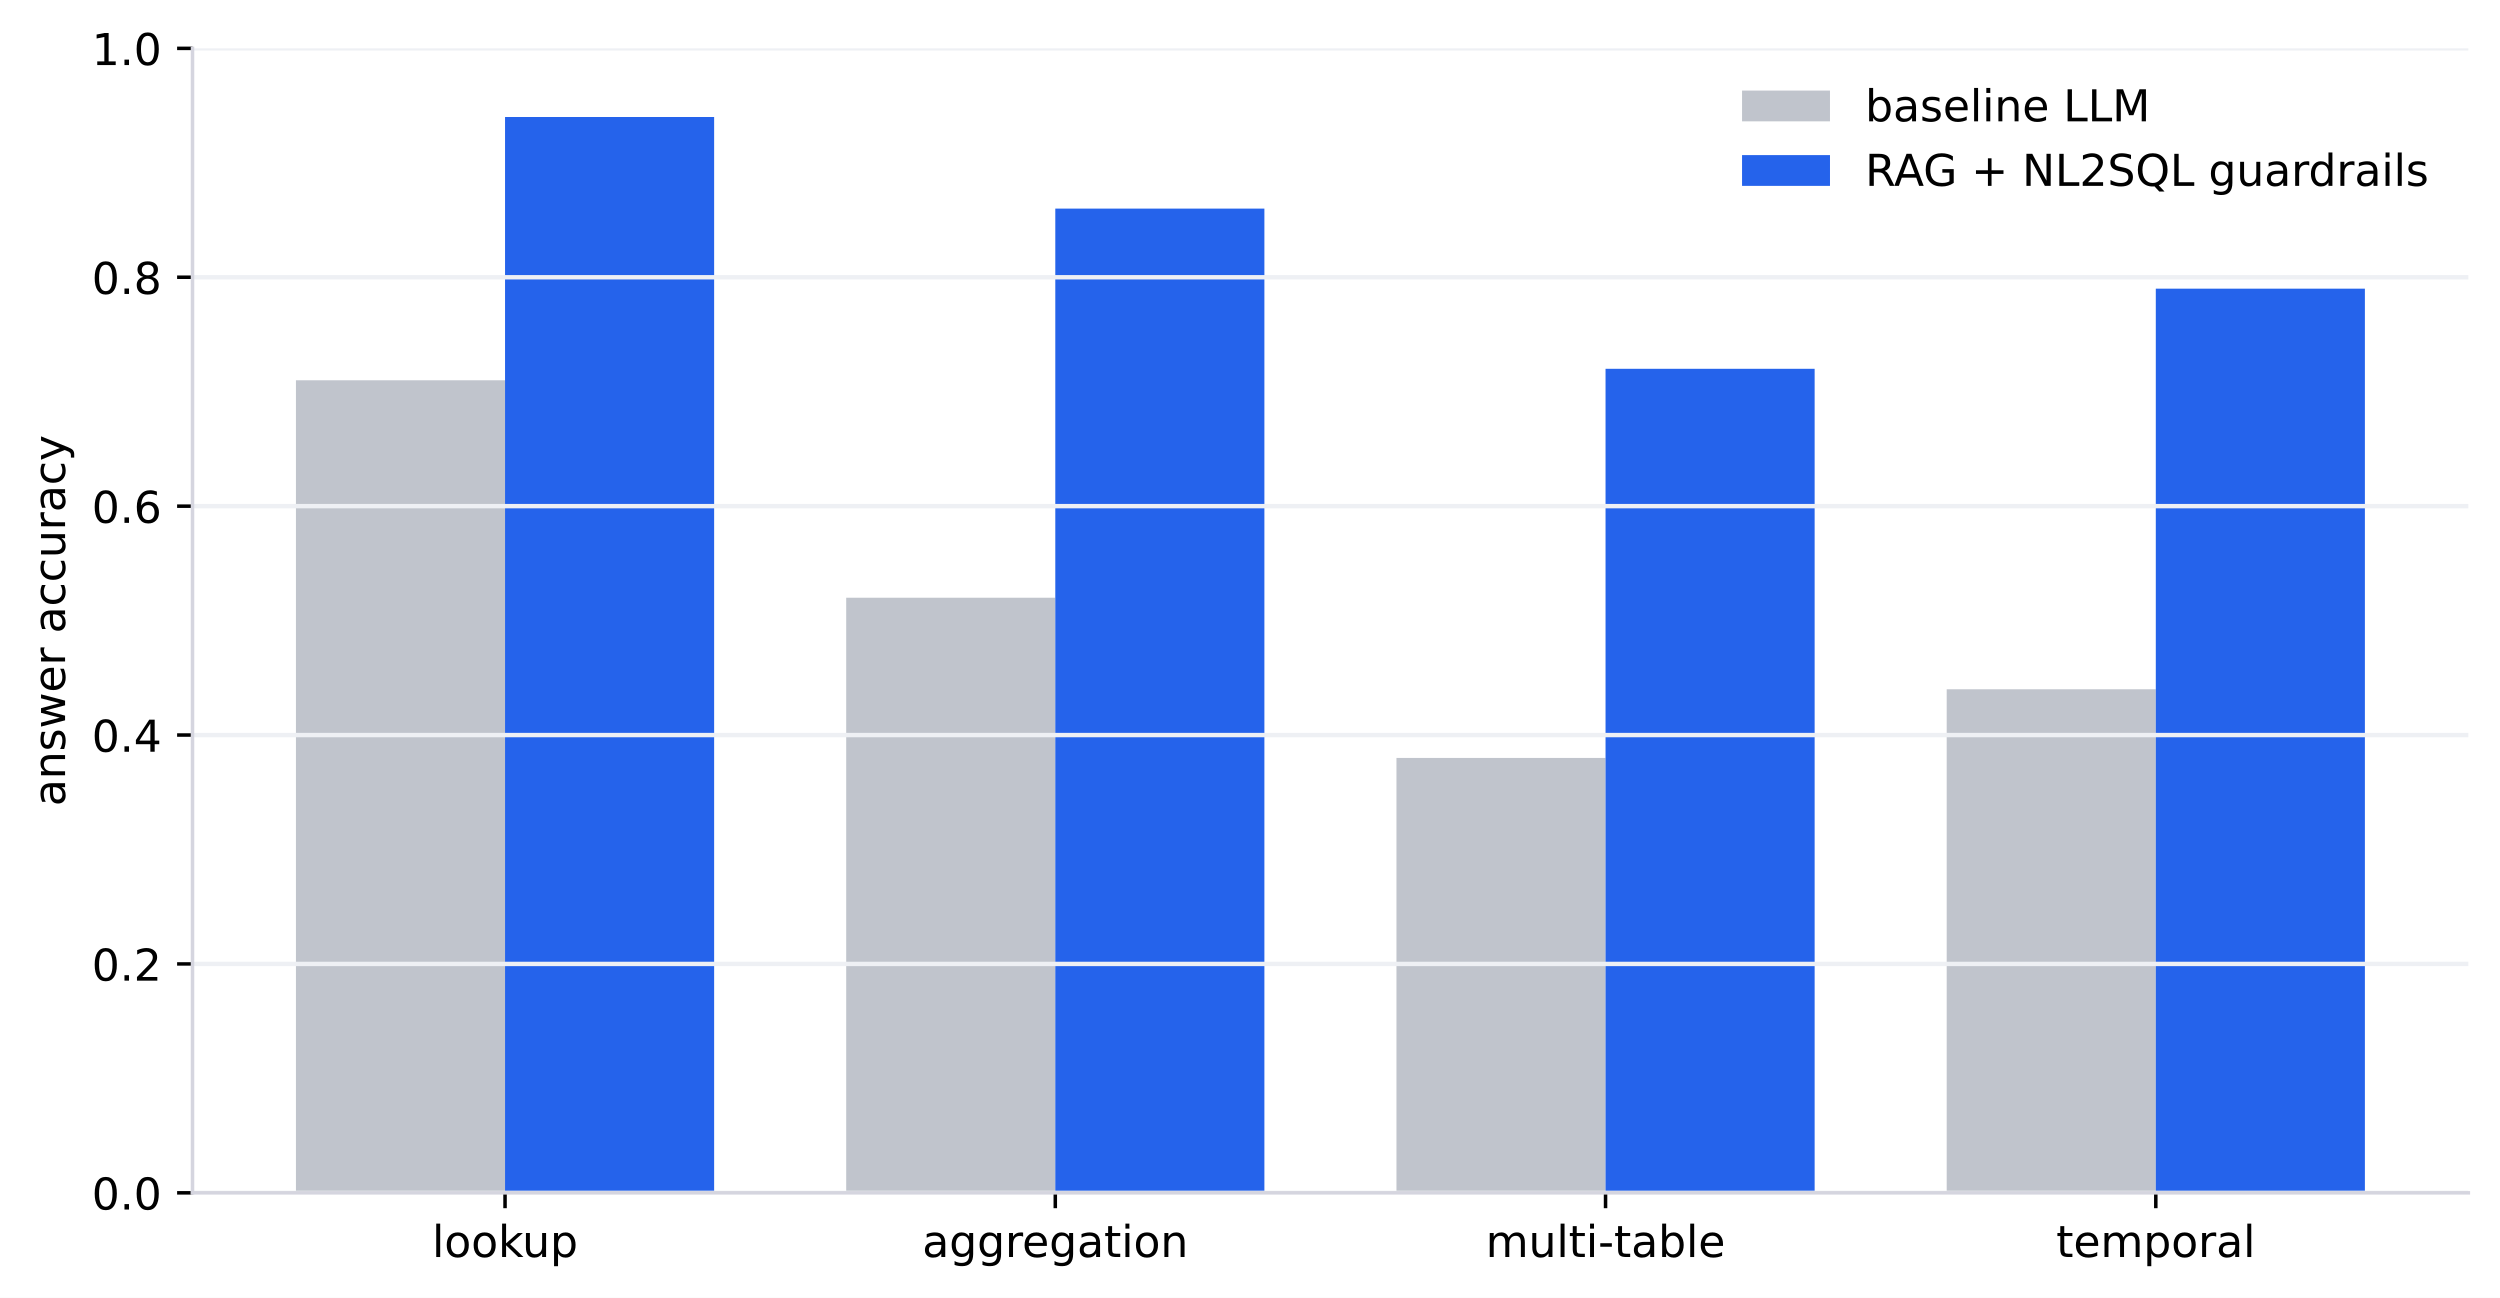
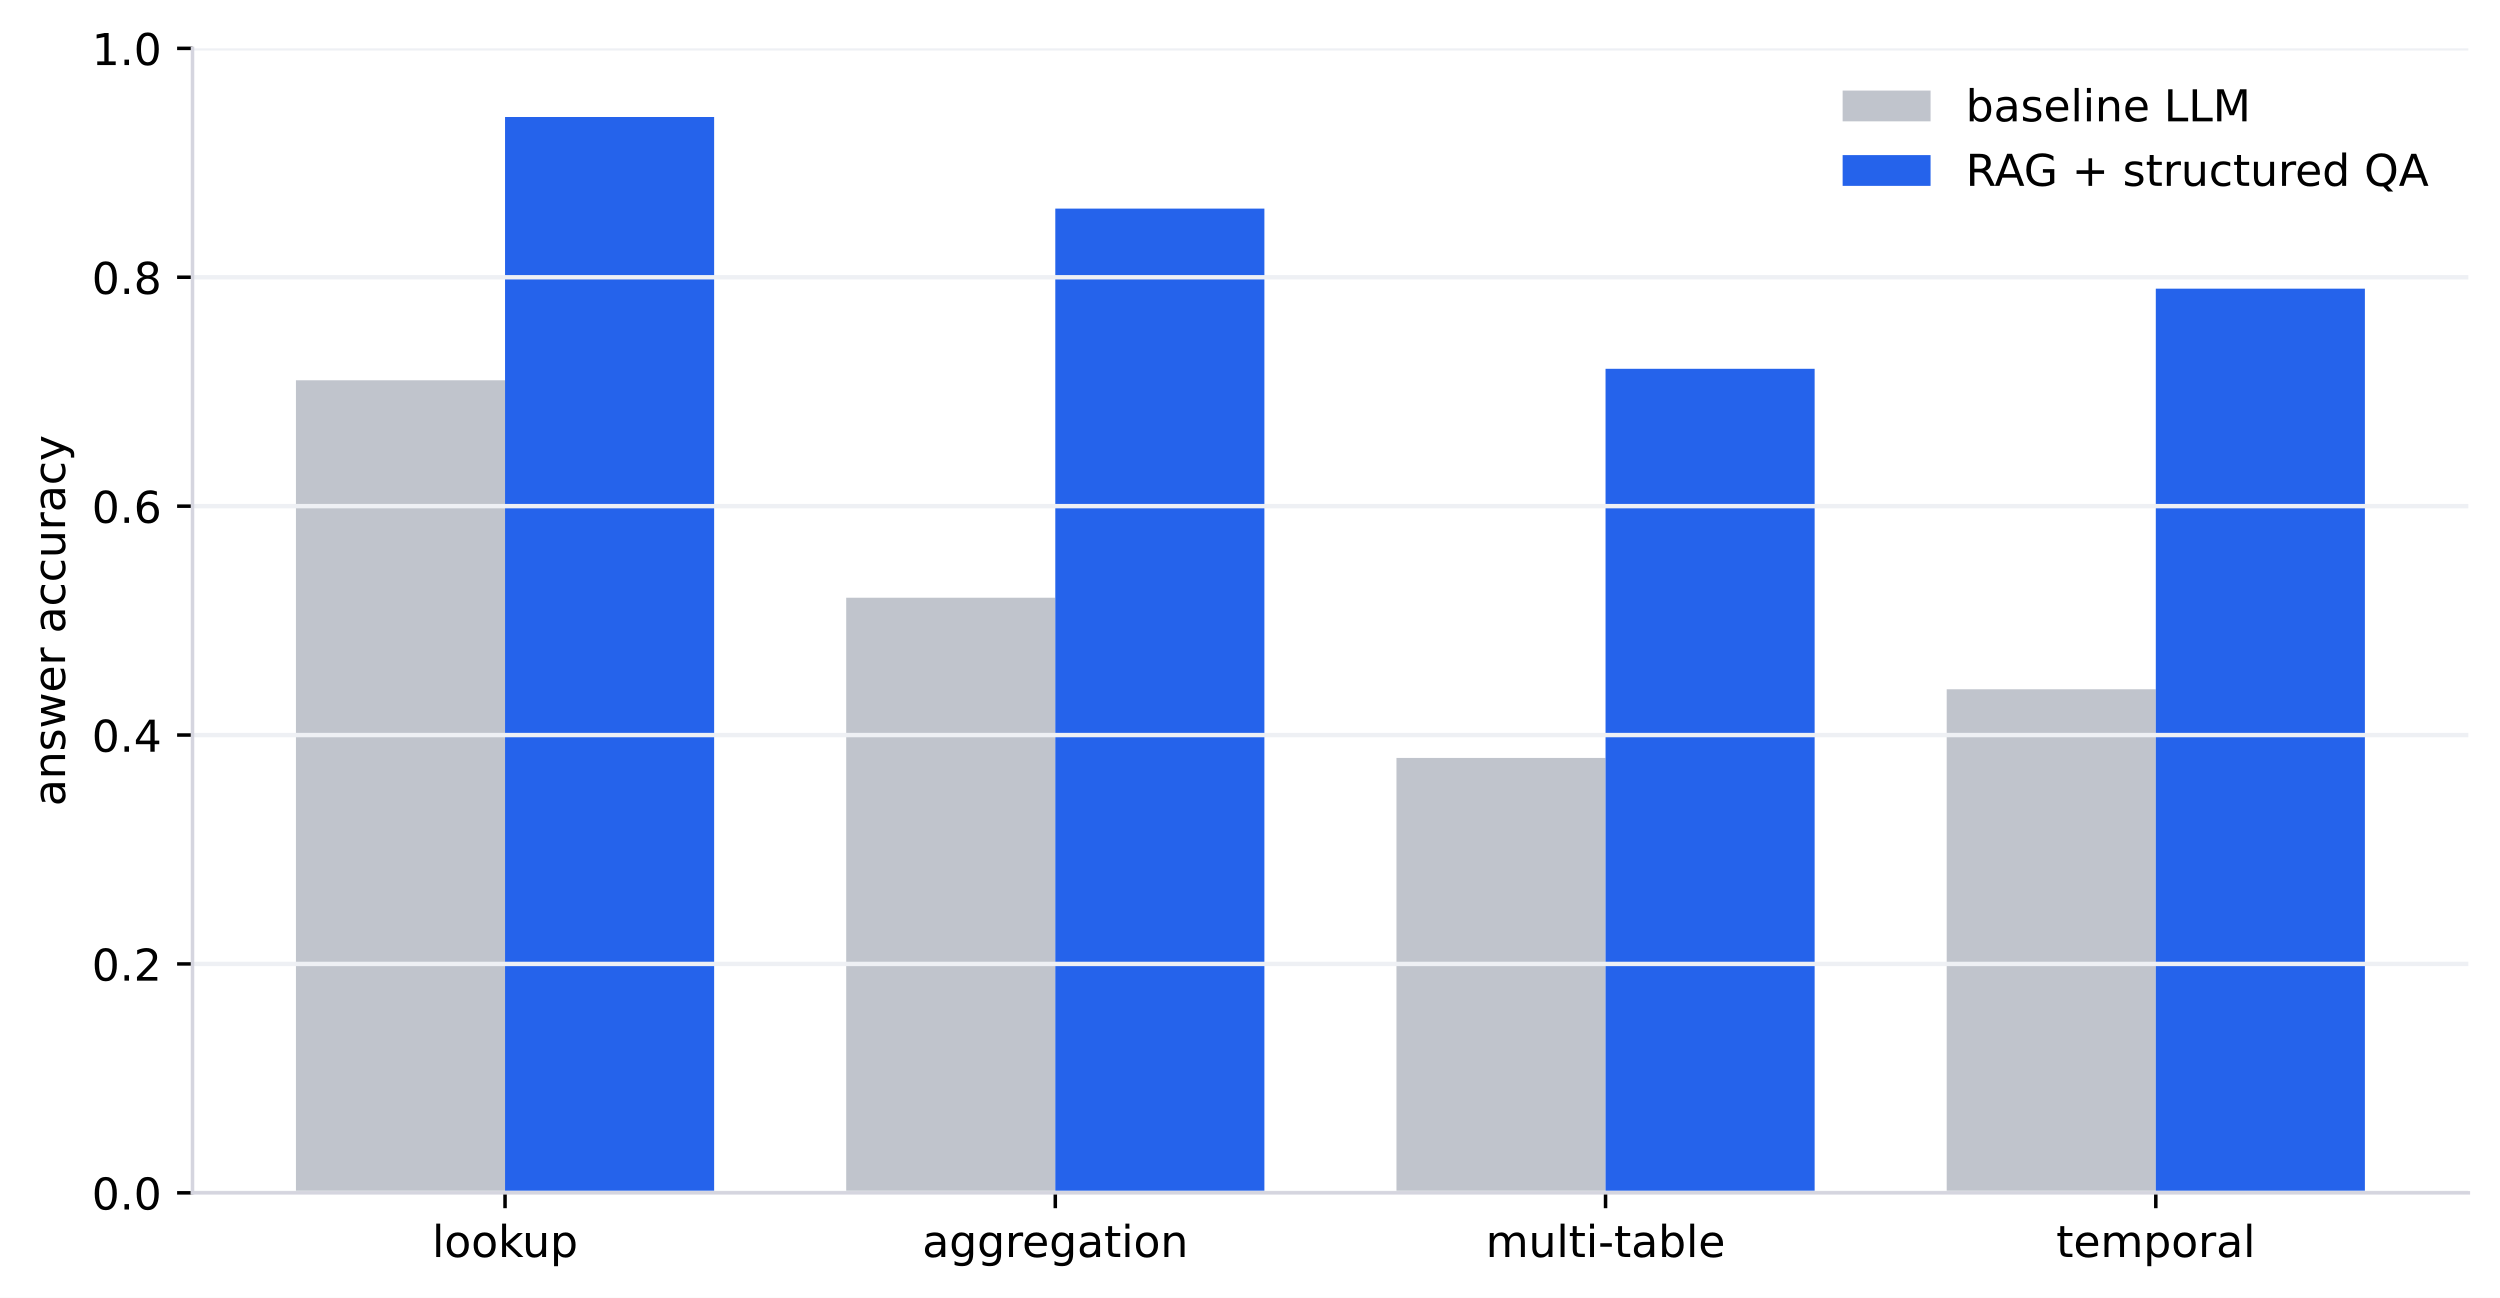
<svg xmlns="http://www.w3.org/2000/svg" xmlns:xlink="http://www.w3.org/1999/xlink" width="568.6pt" height="295.177pt" viewBox="0 0 568.6 295.177" version="1.1">
  <defs>
    <style type="text/css">*{stroke-linejoin: round; stroke-linecap: butt}</style>
  </defs>
  <g id="figure_1">
    <g id="patch_1">
      <path d="M 0 295.177  L 568.6 295.177  L 568.6 0  L 0 0  z " style="fill: #ffffff" />
    </g>
    <g id="axes_1">
      <g id="patch_2">
        <path d="M 43.781 271.299  L 561.4 271.299  L 561.4 10.999  L 43.781 10.999  z " style="fill: #ffffff" />
      </g>
      <g id="patch_3">
-         <path d="M 67.309 271.299  L 114.866 271.299  L 114.866 86.486  L 67.309 86.486  z " clip-path="url(#p8dc4c657e8)" style="fill: #c0c4cc" />
+         <path d="M 67.309 271.299  L 114.866 271.299  L 114.866 86.486  L 67.309 86.486  z " clip-path="url(#p64bdf717d4)" style="fill: #c0c4cc" />
      </g>
      <g id="patch_4">
-         <path d="M 192.459 271.299  L 240.016 271.299  L 240.016 135.943  L 192.459 135.943  z " clip-path="url(#p8dc4c657e8)" style="fill: #c0c4cc" />
+         <path d="M 192.459 271.299  L 240.016 271.299  L 240.016 135.943  L 192.459 135.943  z " clip-path="url(#p64bdf717d4)" style="fill: #c0c4cc" />
      </g>
      <g id="patch_5">
-         <path d="M 317.609 271.299  L 365.165 271.299  L 365.165 172.385  L 317.609 172.385  z " clip-path="url(#p8dc4c657e8)" style="fill: #c0c4cc" />
+         <path d="M 317.609 271.299  L 365.165 271.299  L 365.165 172.385  L 317.609 172.385  z " clip-path="url(#p64bdf717d4)" style="fill: #c0c4cc" />
      </g>
      <g id="patch_6">
-         <path d="M 442.758 271.299  L 490.315 271.299  L 490.315 156.767  L 442.758 156.767  z " clip-path="url(#p8dc4c657e8)" style="fill: #c0c4cc" />
+         <path d="M 442.758 271.299  L 490.315 271.299  L 490.315 156.767  L 442.758 156.767  z " clip-path="url(#p64bdf717d4)" style="fill: #c0c4cc" />
      </g>
      <g id="patch_7">
-         <path d="M 114.866 271.299  L 162.423 271.299  L 162.423 26.617  L 114.866 26.617  z " clip-path="url(#p8dc4c657e8)" style="fill: #2563eb" />
+         <path d="M 114.866 271.299  L 162.423 271.299  L 162.423 26.617  L 114.866 26.617  z " clip-path="url(#p64bdf717d4)" style="fill: #2563eb" />
      </g>
      <g id="patch_8">
-         <path d="M 240.016 271.299  L 287.573 271.299  L 287.573 47.441  L 240.016 47.441  z " clip-path="url(#p8dc4c657e8)" style="fill: #2563eb" />
+         <path d="M 240.016 271.299  L 287.573 271.299  L 287.573 47.441  L 240.016 47.441  z " clip-path="url(#p64bdf717d4)" style="fill: #2563eb" />
      </g>
      <g id="patch_9">
-         <path d="M 365.165 271.299  L 412.722 271.299  L 412.722 83.883  L 365.165 83.883  z " clip-path="url(#p8dc4c657e8)" style="fill: #2563eb" />
+         <path d="M 365.165 271.299  L 412.722 271.299  L 412.722 83.883  L 365.165 83.883  z " clip-path="url(#p64bdf717d4)" style="fill: #2563eb" />
      </g>
      <g id="patch_10">
-         <path d="M 490.315 271.299  L 537.872 271.299  L 537.872 65.662  L 490.315 65.662  z " clip-path="url(#p8dc4c657e8)" style="fill: #2563eb" />
+         <path d="M 490.315 271.299  L 537.872 271.299  L 537.872 65.662  L 490.315 65.662  z " clip-path="url(#p64bdf717d4)" style="fill: #2563eb" />
      </g>
      <g id="matplotlib.axis_1">
        <g id="xtick_1">
          <g id="line2d_1">
            <defs>
-               <path id="md4fa4f22d4" d="M 0 0  L 0 3.5  " style="stroke: #000000; stroke-width: 0.8" />
-             </defs>
-             <g>
-               <use xlink:href="#md4fa4f22d4" x="114.866" y="271.299" style="stroke: #000000; stroke-width: 0.8" />
+               <path id="m43ed62f214" d="M 0 0  L 0 3.5  " style="stroke: #000000; stroke-width: 0.8" />
+             </defs>
+             <g>
+               <use xlink:href="#m43ed62f214" x="114.866" y="271.299" style="stroke: #000000; stroke-width: 0.8" />
            </g>
          </g>
          <g id="text_1">
            <g transform="translate(98.27638 285.8977) scale(0.1 -0.1)">
              <defs>
                <path id="DejaVuSans-6c" d="M 603 4863  L 1178 4863  L 1178 0  L 603 0  L 603 4863  z " transform="scale(0.015625)" />
                <path id="DejaVuSans-6f" d="M 1959 3097  Q 1497 3097 1228 2736  Q 959 2375 959 1747  Q 959 1119 1226 758  Q 1494 397 1959 397  Q 2419 397 2687 759  Q 2956 1122 2956 1747  Q 2956 2369 2687 2733  Q 2419 3097 1959 3097  z M 1959 3584  Q 2709 3584 3137 3096  Q 3566 2609 3566 1747  Q 3566 888 3137 398  Q 2709 -91 1959 -91  Q 1206 -91 779 398  Q 353 888 353 1747  Q 353 2609 779 3096  Q 1206 3584 1959 3584  z " transform="scale(0.015625)" />
                <path id="DejaVuSans-6b" d="M 581 4863  L 1159 4863  L 1159 1991  L 2875 3500  L 3609 3500  L 1753 1863  L 3688 0  L 2938 0  L 1159 1709  L 1159 0  L 581 0  L 581 4863  z " transform="scale(0.015625)" />
                <path id="DejaVuSans-75" d="M 544 1381  L 544 3500  L 1119 3500  L 1119 1403  Q 1119 906 1312 657  Q 1506 409 1894 409  Q 2359 409 2629 706  Q 2900 1003 2900 1516  L 2900 3500  L 3475 3500  L 3475 0  L 2900 0  L 2900 538  Q 2691 219 2414 64  Q 2138 -91 1772 -91  Q 1169 -91 856 284  Q 544 659 544 1381  z M 1991 3584  L 1991 3584  z " transform="scale(0.015625)" />
                <path id="DejaVuSans-70" d="M 1159 525  L 1159 -1331  L 581 -1331  L 581 3500  L 1159 3500  L 1159 2969  Q 1341 3281 1617 3432  Q 1894 3584 2278 3584  Q 2916 3584 3314 3078  Q 3713 2572 3713 1747  Q 3713 922 3314 415  Q 2916 -91 2278 -91  Q 1894 -91 1617 61  Q 1341 213 1159 525  z M 3116 1747  Q 3116 2381 2855 2742  Q 2594 3103 2138 3103  Q 1681 3103 1420 2742  Q 1159 2381 1159 1747  Q 1159 1113 1420 752  Q 1681 391 2138 391  Q 2594 391 2855 752  Q 3116 1113 3116 1747  z " transform="scale(0.015625)" />
              </defs>
              <use xlink:href="#DejaVuSans-6c" />
              <use xlink:href="#DejaVuSans-6f" transform="translate(27.7832 0)" />
              <use xlink:href="#DejaVuSans-6f" transform="translate(88.96484 0)" />
              <use xlink:href="#DejaVuSans-6b" transform="translate(150.1465 0)" />
              <use xlink:href="#DejaVuSans-75" transform="translate(204.9316 0)" />
              <use xlink:href="#DejaVuSans-70" transform="translate(268.3105 0)" />
            </g>
          </g>
        </g>
        <g id="xtick_2">
          <g id="line2d_2">
            <g>
-               <use xlink:href="#md4fa4f22d4" x="240.016" y="271.299" style="stroke: #000000; stroke-width: 0.8" />
+               <use xlink:href="#m43ed62f214" x="240.016" y="271.299" style="stroke: #000000; stroke-width: 0.8" />
            </g>
          </g>
          <g id="text_2">
            <g transform="translate(209.7682 285.8977) scale(0.1 -0.1)">
              <defs>
                <path id="DejaVuSans-61" d="M 2194 1759  Q 1497 1759 1228 1600  Q 959 1441 959 1056  Q 959 750 1161 570  Q 1363 391 1709 391  Q 2188 391 2477 730  Q 2766 1069 2766 1631  L 2766 1759  L 2194 1759  z M 3341 1997  L 3341 0  L 2766 0  L 2766 531  Q 2569 213 2275 61  Q 1981 -91 1556 -91  Q 1019 -91 701 211  Q 384 513 384 1019  Q 384 1609 779 1909  Q 1175 2209 1959 2209  L 2766 2209  L 2766 2266  Q 2766 2663 2505 2880  Q 2244 3097 1772 3097  Q 1472 3097 1187 3025  Q 903 2953 641 2809  L 641 3341  Q 956 3463 1253 3523  Q 1550 3584 1831 3584  Q 2591 3584 2966 3190  Q 3341 2797 3341 1997  z " transform="scale(0.015625)" />
                <path id="DejaVuSans-67" d="M 2906 1791  Q 2906 2416 2648 2759  Q 2391 3103 1925 3103  Q 1463 3103 1205 2759  Q 947 2416 947 1791  Q 947 1169 1205 825  Q 1463 481 1925 481  Q 2391 481 2648 825  Q 2906 1169 2906 1791  z M 3481 434  Q 3481 -459 3084 -895  Q 2688 -1331 1869 -1331  Q 1566 -1331 1297 -1286  Q 1028 -1241 775 -1147  L 775 -588  Q 1028 -725 1275 -790  Q 1522 -856 1778 -856  Q 2344 -856 2625 -561  Q 2906 -266 2906 331  L 2906 616  Q 2728 306 2450 153  Q 2172 0 1784 0  Q 1141 0 747 490  Q 353 981 353 1791  Q 353 2603 747 3093  Q 1141 3584 1784 3584  Q 2172 3584 2450 3431  Q 2728 3278 2906 2969  L 2906 3500  L 3481 3500  L 3481 434  z " transform="scale(0.015625)" />
                <path id="DejaVuSans-72" d="M 2631 2963  Q 2534 3019 2420 3045  Q 2306 3072 2169 3072  Q 1681 3072 1420 2755  Q 1159 2438 1159 1844  L 1159 0  L 581 0  L 581 3500  L 1159 3500  L 1159 2956  Q 1341 3275 1631 3429  Q 1922 3584 2338 3584  Q 2397 3584 2469 3576  Q 2541 3569 2628 3553  L 2631 2963  z " transform="scale(0.015625)" />
                <path id="DejaVuSans-65" d="M 3597 1894  L 3597 1613  L 953 1613  Q 991 1019 1311 708  Q 1631 397 2203 397  Q 2534 397 2845 478  Q 3156 559 3463 722  L 3463 178  Q 3153 47 2828 -22  Q 2503 -91 2169 -91  Q 1331 -91 842 396  Q 353 884 353 1716  Q 353 2575 817 3079  Q 1281 3584 2069 3584  Q 2775 3584 3186 3129  Q 3597 2675 3597 1894  z M 3022 2063  Q 3016 2534 2758 2815  Q 2500 3097 2075 3097  Q 1594 3097 1305 2825  Q 1016 2553 972 2059  L 3022 2063  z " transform="scale(0.015625)" />
                <path id="DejaVuSans-74" d="M 1172 4494  L 1172 3500  L 2356 3500  L 2356 3053  L 1172 3053  L 1172 1153  Q 1172 725 1289 603  Q 1406 481 1766 481  L 2356 481  L 2356 0  L 1766 0  Q 1100 0 847 248  Q 594 497 594 1153  L 594 3053  L 172 3053  L 172 3500  L 594 3500  L 594 4494  L 1172 4494  z " transform="scale(0.015625)" />
                <path id="DejaVuSans-69" d="M 603 3500  L 1178 3500  L 1178 0  L 603 0  L 603 3500  z M 603 4863  L 1178 4863  L 1178 4134  L 603 4134  L 603 4863  z " transform="scale(0.015625)" />
                <path id="DejaVuSans-6e" d="M 3513 2113  L 3513 0  L 2938 0  L 2938 2094  Q 2938 2591 2744 2837  Q 2550 3084 2163 3084  Q 1697 3084 1428 2787  Q 1159 2491 1159 1978  L 1159 0  L 581 0  L 581 3500  L 1159 3500  L 1159 2956  Q 1366 3272 1645 3428  Q 1925 3584 2291 3584  Q 2894 3584 3203 3211  Q 3513 2838 3513 2113  z " transform="scale(0.015625)" />
              </defs>
              <use xlink:href="#DejaVuSans-61" />
              <use xlink:href="#DejaVuSans-67" transform="translate(61.2793 0)" />
              <use xlink:href="#DejaVuSans-67" transform="translate(124.7559 0)" />
              <use xlink:href="#DejaVuSans-72" transform="translate(188.2324 0)" />
              <use xlink:href="#DejaVuSans-65" transform="translate(227.0957 0)" />
              <use xlink:href="#DejaVuSans-67" transform="translate(288.6191 0)" />
              <use xlink:href="#DejaVuSans-61" transform="translate(352.0957 0)" />
              <use xlink:href="#DejaVuSans-74" transform="translate(413.375 0)" />
              <use xlink:href="#DejaVuSans-69" transform="translate(452.584 0)" />
              <use xlink:href="#DejaVuSans-6f" transform="translate(480.3672 0)" />
              <use xlink:href="#DejaVuSans-6e" transform="translate(541.5488 0)" />
            </g>
          </g>
        </g>
        <g id="xtick_3">
          <g id="line2d_3">
            <g>
-               <use xlink:href="#md4fa4f22d4" x="365.165" y="271.299" style="stroke: #000000; stroke-width: 0.8" />
+               <use xlink:href="#m43ed62f214" x="365.165" y="271.299" style="stroke: #000000; stroke-width: 0.8" />
            </g>
          </g>
          <g id="text_3">
            <g transform="translate(337.9201 285.8977) scale(0.1 -0.1)">
              <defs>
                <path id="DejaVuSans-6d" d="M 3328 2828  Q 3544 3216 3844 3400  Q 4144 3584 4550 3584  Q 5097 3584 5394 3201  Q 5691 2819 5691 2113  L 5691 0  L 5113 0  L 5113 2094  Q 5113 2597 4934 2840  Q 4756 3084 4391 3084  Q 3944 3084 3684 2787  Q 3425 2491 3425 1978  L 3425 0  L 2847 0  L 2847 2094  Q 2847 2600 2669 2842  Q 2491 3084 2119 3084  Q 1678 3084 1418 2786  Q 1159 2488 1159 1978  L 1159 0  L 581 0  L 581 3500  L 1159 3500  L 1159 2956  Q 1356 3278 1631 3431  Q 1906 3584 2284 3584  Q 2666 3584 2933 3390  Q 3200 3197 3328 2828  z " transform="scale(0.015625)" />
                <path id="DejaVuSans-2d" d="M 313 2009  L 1997 2009  L 1997 1497  L 313 1497  L 313 2009  z " transform="scale(0.015625)" />
                <path id="DejaVuSans-62" d="M 3116 1747  Q 3116 2381 2855 2742  Q 2594 3103 2138 3103  Q 1681 3103 1420 2742  Q 1159 2381 1159 1747  Q 1159 1113 1420 752  Q 1681 391 2138 391  Q 2594 391 2855 752  Q 3116 1113 3116 1747  z M 1159 2969  Q 1341 3281 1617 3432  Q 1894 3584 2278 3584  Q 2916 3584 3314 3078  Q 3713 2572 3713 1747  Q 3713 922 3314 415  Q 2916 -91 2278 -91  Q 1894 -91 1617 61  Q 1341 213 1159 525  L 1159 0  L 581 0  L 581 4863  L 1159 4863  L 1159 2969  z " transform="scale(0.015625)" />
              </defs>
              <use xlink:href="#DejaVuSans-6d" />
              <use xlink:href="#DejaVuSans-75" transform="translate(97.41211 0)" />
              <use xlink:href="#DejaVuSans-6c" transform="translate(160.791 0)" />
              <use xlink:href="#DejaVuSans-74" transform="translate(188.5742 0)" />
              <use xlink:href="#DejaVuSans-69" transform="translate(227.7832 0)" />
              <use xlink:href="#DejaVuSans-2d" transform="translate(255.5664 0)" />
              <use xlink:href="#DejaVuSans-74" transform="translate(291.6504 0)" />
              <use xlink:href="#DejaVuSans-61" transform="translate(330.8594 0)" />
              <use xlink:href="#DejaVuSans-62" transform="translate(392.1387 0)" />
              <use xlink:href="#DejaVuSans-6c" transform="translate(455.6152 0)" />
              <use xlink:href="#DejaVuSans-65" transform="translate(483.3984 0)" />
            </g>
          </g>
        </g>
        <g id="xtick_4">
          <g id="line2d_4">
            <g>
-               <use xlink:href="#md4fa4f22d4" x="490.315" y="271.299" style="stroke: #000000; stroke-width: 0.8" />
+               <use xlink:href="#m43ed62f214" x="490.315" y="271.299" style="stroke: #000000; stroke-width: 0.8" />
            </g>
          </g>
          <g id="text_4">
            <g transform="translate(467.6658 285.8977) scale(0.1 -0.1)">
              <use xlink:href="#DejaVuSans-74" />
              <use xlink:href="#DejaVuSans-65" transform="translate(39.20898 0)" />
              <use xlink:href="#DejaVuSans-6d" transform="translate(100.7324 0)" />
              <use xlink:href="#DejaVuSans-70" transform="translate(198.1445 0)" />
              <use xlink:href="#DejaVuSans-6f" transform="translate(261.6211 0)" />
              <use xlink:href="#DejaVuSans-72" transform="translate(322.8027 0)" />
              <use xlink:href="#DejaVuSans-61" transform="translate(363.916 0)" />
              <use xlink:href="#DejaVuSans-6c" transform="translate(425.1953 0)" />
            </g>
          </g>
        </g>
      </g>
      <g id="matplotlib.axis_2">
        <g id="ytick_1">
          <g id="line2d_5">
-             <path d="M 43.781 271.299  L 561.4 271.299  " clip-path="url(#p8dc4c657e8)" style="fill: none; stroke: #eef0f4; stroke-linecap: square" />
+             <path d="M 43.781 271.299  L 561.4 271.299  " clip-path="url(#p64bdf717d4)" style="fill: none; stroke: #eef0f4; stroke-linecap: square" />
          </g>
          <g id="line2d_6">
            <defs>
-               <path id="m71fd2292a4" d="M 0 0  L -3.5 0  " style="stroke: #000000; stroke-width: 0.8" />
-             </defs>
-             <g>
-               <use xlink:href="#m71fd2292a4" x="43.781" y="271.299" style="stroke: #000000; stroke-width: 0.8" />
+               <path id="m20bc0218f4" d="M 0 0  L -3.5 0  " style="stroke: #000000; stroke-width: 0.8" />
+             </defs>
+             <g>
+               <use xlink:href="#m20bc0218f4" x="43.781" y="271.299" style="stroke: #000000; stroke-width: 0.8" />
            </g>
          </g>
          <g id="text_5">
            <g transform="translate(20.87813 275.0984) scale(0.1 -0.1)">
              <defs>
                <path id="DejaVuSans-30" d="M 2034 4250  Q 1547 4250 1301 3770  Q 1056 3291 1056 2328  Q 1056 1369 1301 889  Q 1547 409 2034 409  Q 2525 409 2770 889  Q 3016 1369 3016 2328  Q 3016 3291 2770 3770  Q 2525 4250 2034 4250  z M 2034 4750  Q 2819 4750 3233 4129  Q 3647 3509 3647 2328  Q 3647 1150 3233 529  Q 2819 -91 2034 -91  Q 1250 -91 836 529  Q 422 1150 422 2328  Q 422 3509 836 4129  Q 1250 4750 2034 4750  z " transform="scale(0.015625)" />
                <path id="DejaVuSans-2e" d="M 684 794  L 1344 794  L 1344 0  L 684 0  L 684 794  z " transform="scale(0.015625)" />
              </defs>
              <use xlink:href="#DejaVuSans-30" />
              <use xlink:href="#DejaVuSans-2e" transform="translate(63.62305 0)" />
              <use xlink:href="#DejaVuSans-30" transform="translate(95.41016 0)" />
            </g>
          </g>
        </g>
        <g id="ytick_2">
          <g id="line2d_7">
-             <path d="M 43.781 219.239  L 561.4 219.239  " clip-path="url(#p8dc4c657e8)" style="fill: none; stroke: #eef0f4; stroke-linecap: square" />
+             <path d="M 43.781 219.239  L 561.4 219.239  " clip-path="url(#p64bdf717d4)" style="fill: none; stroke: #eef0f4; stroke-linecap: square" />
          </g>
          <g id="line2d_8">
            <g>
-               <use xlink:href="#m71fd2292a4" x="43.781" y="219.239" style="stroke: #000000; stroke-width: 0.8" />
+               <use xlink:href="#m20bc0218f4" x="43.781" y="219.239" style="stroke: #000000; stroke-width: 0.8" />
            </g>
          </g>
          <g id="text_6">
            <g transform="translate(20.87813 223.0384) scale(0.1 -0.1)">
              <defs>
                <path id="DejaVuSans-32" d="M 1228 531  L 3431 531  L 3431 0  L 469 0  L 469 531  Q 828 903 1448 1529  Q 2069 2156 2228 2338  Q 2531 2678 2651 2914  Q 2772 3150 2772 3378  Q 2772 3750 2511 3984  Q 2250 4219 1831 4219  Q 1534 4219 1204 4116  Q 875 4013 500 3803  L 500 4441  Q 881 4594 1212 4672  Q 1544 4750 1819 4750  Q 2544 4750 2975 4387  Q 3406 4025 3406 3419  Q 3406 3131 3298 2873  Q 3191 2616 2906 2266  Q 2828 2175 2409 1742  Q 1991 1309 1228 531  z " transform="scale(0.015625)" />
              </defs>
              <use xlink:href="#DejaVuSans-30" />
              <use xlink:href="#DejaVuSans-2e" transform="translate(63.62305 0)" />
              <use xlink:href="#DejaVuSans-32" transform="translate(95.41016 0)" />
            </g>
          </g>
        </g>
        <g id="ytick_3">
          <g id="line2d_9">
-             <path d="M 43.781 167.179  L 561.4 167.179  " clip-path="url(#p8dc4c657e8)" style="fill: none; stroke: #eef0f4; stroke-linecap: square" />
+             <path d="M 43.781 167.179  L 561.4 167.179  " clip-path="url(#p64bdf717d4)" style="fill: none; stroke: #eef0f4; stroke-linecap: square" />
          </g>
          <g id="line2d_10">
            <g>
-               <use xlink:href="#m71fd2292a4" x="43.781" y="167.179" style="stroke: #000000; stroke-width: 0.8" />
+               <use xlink:href="#m20bc0218f4" x="43.781" y="167.179" style="stroke: #000000; stroke-width: 0.8" />
            </g>
          </g>
          <g id="text_7">
            <g transform="translate(20.87813 170.9784) scale(0.1 -0.1)">
              <defs>
                <path id="DejaVuSans-34" d="M 2419 4116  L 825 1625  L 2419 1625  L 2419 4116  z M 2253 4666  L 3047 4666  L 3047 1625  L 3713 1625  L 3713 1100  L 3047 1100  L 3047 0  L 2419 0  L 2419 1100  L 313 1100  L 313 1709  L 2253 4666  z " transform="scale(0.015625)" />
              </defs>
              <use xlink:href="#DejaVuSans-30" />
              <use xlink:href="#DejaVuSans-2e" transform="translate(63.62305 0)" />
              <use xlink:href="#DejaVuSans-34" transform="translate(95.41016 0)" />
            </g>
          </g>
        </g>
        <g id="ytick_4">
          <g id="line2d_11">
-             <path d="M 43.781 115.119  L 561.4 115.119  " clip-path="url(#p8dc4c657e8)" style="fill: none; stroke: #eef0f4; stroke-linecap: square" />
+             <path d="M 43.781 115.119  L 561.4 115.119  " clip-path="url(#p64bdf717d4)" style="fill: none; stroke: #eef0f4; stroke-linecap: square" />
          </g>
          <g id="line2d_12">
            <g>
-               <use xlink:href="#m71fd2292a4" x="43.781" y="115.119" style="stroke: #000000; stroke-width: 0.8" />
+               <use xlink:href="#m20bc0218f4" x="43.781" y="115.119" style="stroke: #000000; stroke-width: 0.8" />
            </g>
          </g>
          <g id="text_8">
            <g transform="translate(20.87813 118.9184) scale(0.1 -0.1)">
              <defs>
                <path id="DejaVuSans-36" d="M 2113 2584  Q 1688 2584 1439 2293  Q 1191 2003 1191 1497  Q 1191 994 1439 701  Q 1688 409 2113 409  Q 2538 409 2786 701  Q 3034 994 3034 1497  Q 3034 2003 2786 2293  Q 2538 2584 2113 2584  z M 3366 4563  L 3366 3988  Q 3128 4100 2886 4159  Q 2644 4219 2406 4219  Q 1781 4219 1451 3797  Q 1122 3375 1075 2522  Q 1259 2794 1537 2939  Q 1816 3084 2150 3084  Q 2853 3084 3261 2657  Q 3669 2231 3669 1497  Q 3669 778 3244 343  Q 2819 -91 2113 -91  Q 1303 -91 875 529  Q 447 1150 447 2328  Q 447 3434 972 4092  Q 1497 4750 2381 4750  Q 2619 4750 2861 4703  Q 3103 4656 3366 4563  z " transform="scale(0.015625)" />
              </defs>
              <use xlink:href="#DejaVuSans-30" />
              <use xlink:href="#DejaVuSans-2e" transform="translate(63.62305 0)" />
              <use xlink:href="#DejaVuSans-36" transform="translate(95.41016 0)" />
            </g>
          </g>
        </g>
        <g id="ytick_5">
          <g id="line2d_13">
-             <path d="M 43.781 63.059  L 561.4 63.059  " clip-path="url(#p8dc4c657e8)" style="fill: none; stroke: #eef0f4; stroke-linecap: square" />
+             <path d="M 43.781 63.059  L 561.4 63.059  " clip-path="url(#p64bdf717d4)" style="fill: none; stroke: #eef0f4; stroke-linecap: square" />
          </g>
          <g id="line2d_14">
            <g>
-               <use xlink:href="#m71fd2292a4" x="43.781" y="63.059" style="stroke: #000000; stroke-width: 0.8" />
+               <use xlink:href="#m20bc0218f4" x="43.781" y="63.059" style="stroke: #000000; stroke-width: 0.8" />
            </g>
          </g>
          <g id="text_9">
            <g transform="translate(20.87813 66.85844) scale(0.1 -0.1)">
              <defs>
                <path id="DejaVuSans-38" d="M 2034 2216  Q 1584 2216 1326 1975  Q 1069 1734 1069 1313  Q 1069 891 1326 650  Q 1584 409 2034 409  Q 2484 409 2743 651  Q 3003 894 3003 1313  Q 3003 1734 2745 1975  Q 2488 2216 2034 2216  z M 1403 2484  Q 997 2584 770 2862  Q 544 3141 544 3541  Q 544 4100 942 4425  Q 1341 4750 2034 4750  Q 2731 4750 3128 4425  Q 3525 4100 3525 3541  Q 3525 3141 3298 2862  Q 3072 2584 2669 2484  Q 3125 2378 3379 2068  Q 3634 1759 3634 1313  Q 3634 634 3220 271  Q 2806 -91 2034 -91  Q 1263 -91 848 271  Q 434 634 434 1313  Q 434 1759 690 2068  Q 947 2378 1403 2484  z M 1172 3481  Q 1172 3119 1398 2916  Q 1625 2713 2034 2713  Q 2441 2713 2670 2916  Q 2900 3119 2900 3481  Q 2900 3844 2670 4047  Q 2441 4250 2034 4250  Q 1625 4250 1398 4047  Q 1172 3844 1172 3481  z " transform="scale(0.015625)" />
              </defs>
              <use xlink:href="#DejaVuSans-30" />
              <use xlink:href="#DejaVuSans-2e" transform="translate(63.62305 0)" />
              <use xlink:href="#DejaVuSans-38" transform="translate(95.41016 0)" />
            </g>
          </g>
        </g>
        <g id="ytick_6">
          <g id="line2d_15">
-             <path d="M 43.781 10.999  L 561.4 10.999  " clip-path="url(#p8dc4c657e8)" style="fill: none; stroke: #eef0f4; stroke-linecap: square" />
+             <path d="M 43.781 10.999  L 561.4 10.999  " clip-path="url(#p64bdf717d4)" style="fill: none; stroke: #eef0f4; stroke-linecap: square" />
          </g>
          <g id="line2d_16">
            <g>
-               <use xlink:href="#m71fd2292a4" x="43.781" y="10.999" style="stroke: #000000; stroke-width: 0.8" />
+               <use xlink:href="#m20bc0218f4" x="43.781" y="10.999" style="stroke: #000000; stroke-width: 0.8" />
            </g>
          </g>
          <g id="text_10">
            <g transform="translate(20.87813 14.79844) scale(0.1 -0.1)">
              <defs>
                <path id="DejaVuSans-31" d="M 794 531  L 1825 531  L 1825 4091  L 703 3866  L 703 4441  L 1819 4666  L 2450 4666  L 2450 531  L 3481 531  L 3481 0  L 794 0  L 794 531  z " transform="scale(0.015625)" />
              </defs>
              <use xlink:href="#DejaVuSans-31" />
              <use xlink:href="#DejaVuSans-2e" transform="translate(63.62305 0)" />
              <use xlink:href="#DejaVuSans-30" transform="translate(95.41016 0)" />
            </g>
          </g>
        </g>
        <g id="text_11">
          <g transform="translate(14.79844 183.3562) rotate(-90) scale(0.1 -0.1)">
            <defs>
              <path id="DejaVuSans-73" d="M 2834 3397  L 2834 2853  Q 2591 2978 2328 3040  Q 2066 3103 1784 3103  Q 1356 3103 1142 2972  Q 928 2841 928 2578  Q 928 2378 1081 2264  Q 1234 2150 1697 2047  L 1894 2003  Q 2506 1872 2764 1633  Q 3022 1394 3022 966  Q 3022 478 2636 193  Q 2250 -91 1575 -91  Q 1294 -91 989 -36  Q 684 19 347 128  L 347 722  Q 666 556 975 473  Q 1284 391 1588 391  Q 1994 391 2212 530  Q 2431 669 2431 922  Q 2431 1156 2273 1281  Q 2116 1406 1581 1522  L 1381 1569  Q 847 1681 609 1914  Q 372 2147 372 2553  Q 372 3047 722 3315  Q 1072 3584 1716 3584  Q 2034 3584 2315 3537  Q 2597 3491 2834 3397  z " transform="scale(0.015625)" />
              <path id="DejaVuSans-77" d="M 269 3500  L 844 3500  L 1563 769  L 2278 3500  L 2956 3500  L 3675 769  L 4391 3500  L 4966 3500  L 4050 0  L 3372 0  L 2619 2869  L 1863 0  L 1184 0  L 269 3500  z " transform="scale(0.015625)" />
              <path id="DejaVuSans-20" transform="scale(0.015625)" />
              <path id="DejaVuSans-63" d="M 3122 3366  L 3122 2828  Q 2878 2963 2633 3030  Q 2388 3097 2138 3097  Q 1578 3097 1268 2742  Q 959 2388 959 1747  Q 959 1106 1268 751  Q 1578 397 2138 397  Q 2388 397 2633 464  Q 2878 531 3122 666  L 3122 134  Q 2881 22 2623 -34  Q 2366 -91 2075 -91  Q 1284 -91 818 406  Q 353 903 353 1747  Q 353 2603 823 3093  Q 1294 3584 2113 3584  Q 2378 3584 2631 3529  Q 2884 3475 3122 3366  z " transform="scale(0.015625)" />
              <path id="DejaVuSans-79" d="M 2059 -325  Q 1816 -950 1584 -1140  Q 1353 -1331 966 -1331  L 506 -1331  L 506 -850  L 844 -850  Q 1081 -850 1212 -737  Q 1344 -625 1503 -206  L 1606 56  L 191 3500  L 800 3500  L 1894 763  L 2988 3500  L 3597 3500  L 2059 -325  z " transform="scale(0.015625)" />
            </defs>
            <use xlink:href="#DejaVuSans-61" />
            <use xlink:href="#DejaVuSans-6e" transform="translate(61.2793 0)" />
            <use xlink:href="#DejaVuSans-73" transform="translate(124.6582 0)" />
            <use xlink:href="#DejaVuSans-77" transform="translate(176.7578 0)" />
            <use xlink:href="#DejaVuSans-65" transform="translate(258.5449 0)" />
            <use xlink:href="#DejaVuSans-72" transform="translate(320.0684 0)" />
            <use xlink:href="#DejaVuSans-20" transform="translate(361.1816 0)" />
            <use xlink:href="#DejaVuSans-61" transform="translate(392.9688 0)" />
            <use xlink:href="#DejaVuSans-63" transform="translate(454.248 0)" />
            <use xlink:href="#DejaVuSans-63" transform="translate(509.2285 0)" />
            <use xlink:href="#DejaVuSans-75" transform="translate(564.209 0)" />
            <use xlink:href="#DejaVuSans-72" transform="translate(627.5879 0)" />
            <use xlink:href="#DejaVuSans-61" transform="translate(668.7012 0)" />
            <use xlink:href="#DejaVuSans-63" transform="translate(729.9805 0)" />
            <use xlink:href="#DejaVuSans-79" transform="translate(784.9609 0)" />
          </g>
        </g>
      </g>
      <g id="patch_11">
        <path d="M 43.781 271.299  L 43.781 10.999  " style="fill: none; stroke: #d5d5df; stroke-width: 0.8; stroke-linejoin: miter; stroke-linecap: square" />
      </g>
      <g id="patch_12">
        <path d="M 43.781 271.299  L 561.4 271.299  " style="fill: none; stroke: #d5d5df; stroke-width: 0.8; stroke-linejoin: miter; stroke-linecap: square" />
      </g>
      <g id="legend_1">
        <g id="patch_13">
-           <path d="M 396.212 27.598  L 416.212 27.598  L 416.212 20.598  L 396.212 20.598  z " style="fill: #c0c4cc" />
+           <path d="M 419.089 27.598  L 439.089 27.598  L 439.089 20.598  L 419.089 20.598  z " style="fill: #c0c4cc" />
        </g>
        <g id="text_12">
-           <g transform="translate(424.2125 27.59766) scale(0.1 -0.1)">
+           <g transform="translate(447.0891 27.59766) scale(0.1 -0.1)">
            <defs>
              <path id="DejaVuSans-4c" d="M 628 4666  L 1259 4666  L 1259 531  L 3531 531  L 3531 0  L 628 0  L 628 4666  z " transform="scale(0.015625)" />
              <path id="DejaVuSans-4d" d="M 628 4666  L 1569 4666  L 2759 1491  L 3956 4666  L 4897 4666  L 4897 0  L 4281 0  L 4281 4097  L 3078 897  L 2444 897  L 1241 4097  L 1241 0  L 628 0  L 628 4666  z " transform="scale(0.015625)" />
            </defs>
            <use xlink:href="#DejaVuSans-62" />
            <use xlink:href="#DejaVuSans-61" transform="translate(63.47656 0)" />
            <use xlink:href="#DejaVuSans-73" transform="translate(124.7559 0)" />
            <use xlink:href="#DejaVuSans-65" transform="translate(176.8555 0)" />
            <use xlink:href="#DejaVuSans-6c" transform="translate(238.3789 0)" />
            <use xlink:href="#DejaVuSans-69" transform="translate(266.1621 0)" />
            <use xlink:href="#DejaVuSans-6e" transform="translate(293.9453 0)" />
            <use xlink:href="#DejaVuSans-65" transform="translate(357.3242 0)" />
            <use xlink:href="#DejaVuSans-20" transform="translate(418.8477 0)" />
            <use xlink:href="#DejaVuSans-4c" transform="translate(450.6348 0)" />
            <use xlink:href="#DejaVuSans-4c" transform="translate(506.3477 0)" />
            <use xlink:href="#DejaVuSans-4d" transform="translate(562.0605 0)" />
          </g>
        </g>
        <g id="patch_14">
-           <path d="M 396.212 42.276  L 416.212 42.276  L 416.212 35.276  L 396.212 35.276  z " style="fill: #2563eb" />
+           <path d="M 419.089 42.276  L 439.089 42.276  L 439.089 35.276  L 419.089 35.276  z " style="fill: #2563eb" />
        </g>
        <g id="text_13">
-           <g transform="translate(424.2125 42.27578) scale(0.1 -0.1)">
+           <g transform="translate(447.0891 42.27578) scale(0.1 -0.1)">
            <defs>
              <path id="DejaVuSans-52" d="M 2841 2188  Q 3044 2119 3236 1894  Q 3428 1669 3622 1275  L 4263 0  L 3584 0  L 2988 1197  Q 2756 1666 2539 1819  Q 2322 1972 1947 1972  L 1259 1972  L 1259 0  L 628 0  L 628 4666  L 2053 4666  Q 2853 4666 3247 4331  Q 3641 3997 3641 3322  Q 3641 2881 3436 2590  Q 3231 2300 2841 2188  z M 1259 4147  L 1259 2491  L 2053 2491  Q 2509 2491 2742 2702  Q 2975 2913 2975 3322  Q 2975 3731 2742 3939  Q 2509 4147 2053 4147  L 1259 4147  z " transform="scale(0.015625)" />
              <path id="DejaVuSans-41" d="M 2188 4044  L 1331 1722  L 3047 1722  L 2188 4044  z M 1831 4666  L 2547 4666  L 4325 0  L 3669 0  L 3244 1197  L 1141 1197  L 716 0  L 50 0  L 1831 4666  z " transform="scale(0.015625)" />
              <path id="DejaVuSans-47" d="M 3809 666  L 3809 1919  L 2778 1919  L 2778 2438  L 4434 2438  L 4434 434  Q 4069 175 3628 42  Q 3188 -91 2688 -91  Q 1594 -91 976 548  Q 359 1188 359 2328  Q 359 3472 976 4111  Q 1594 4750 2688 4750  Q 3144 4750 3555 4637  Q 3966 4525 4313 4306  L 4313 3634  Q 3963 3931 3569 4081  Q 3175 4231 2741 4231  Q 1884 4231 1454 3753  Q 1025 3275 1025 2328  Q 1025 1384 1454 906  Q 1884 428 2741 428  Q 3075 428 3337 486  Q 3600 544 3809 666  z " transform="scale(0.015625)" />
              <path id="DejaVuSans-2b" d="M 2944 4013  L 2944 2272  L 4684 2272  L 4684 1741  L 2944 1741  L 2944 0  L 2419 0  L 2419 1741  L 678 1741  L 678 2272  L 2419 2272  L 2419 4013  L 2944 4013  z " transform="scale(0.015625)" />
-               <path id="DejaVuSans-4e" d="M 628 4666  L 1478 4666  L 3547 763  L 3547 4666  L 4159 4666  L 4159 0  L 3309 0  L 1241 3903  L 1241 0  L 628 0  L 628 4666  z " transform="scale(0.015625)" />
-               <path id="DejaVuSans-53" d="M 3425 4513  L 3425 3897  Q 3066 4069 2747 4153  Q 2428 4238 2131 4238  Q 1616 4238 1336 4038  Q 1056 3838 1056 3469  Q 1056 3159 1242 3001  Q 1428 2844 1947 2747  L 2328 2669  Q 3034 2534 3370 2195  Q 3706 1856 3706 1288  Q 3706 609 3251 259  Q 2797 -91 1919 -91  Q 1588 -91 1214 -16  Q 841 59 441 206  L 441 856  Q 825 641 1194 531  Q 1563 422 1919 422  Q 2459 422 2753 634  Q 3047 847 3047 1241  Q 3047 1584 2836 1778  Q 2625 1972 2144 2069  L 1759 2144  Q 1053 2284 737 2584  Q 422 2884 422 3419  Q 422 4038 858 4394  Q 1294 4750 2059 4750  Q 2388 4750 2728 4690  Q 3069 4631 3425 4513  z " transform="scale(0.015625)" />
+               <path id="DejaVuSans-64" d="M 2906 2969  L 2906 4863  L 3481 4863  L 3481 0  L 2906 0  L 2906 525  Q 2725 213 2448 61  Q 2172 -91 1784 -91  Q 1150 -91 751 415  Q 353 922 353 1747  Q 353 2572 751 3078  Q 1150 3584 1784 3584  Q 2172 3584 2448 3432  Q 2725 3281 2906 2969  z M 947 1747  Q 947 1113 1208 752  Q 1469 391 1925 391  Q 2381 391 2643 752  Q 2906 1113 2906 1747  Q 2906 2381 2643 2742  Q 2381 3103 1925 3103  Q 1469 3103 1208 2742  Q 947 2381 947 1747  z " transform="scale(0.015625)" />
              <path id="DejaVuSans-51" d="M 2522 4238  Q 1834 4238 1429 3725  Q 1025 3213 1025 2328  Q 1025 1447 1429 934  Q 1834 422 2522 422  Q 3209 422 3611 934  Q 4013 1447 4013 2328  Q 4013 3213 3611 3725  Q 3209 4238 2522 4238  z M 3406 84  L 4238 -825  L 3475 -825  L 2784 -78  Q 2681 -84 2626 -87  Q 2572 -91 2522 -91  Q 1538 -91 948 567  Q 359 1225 359 2328  Q 359 3434 948 4092  Q 1538 4750 2522 4750  Q 3503 4750 4090 4092  Q 4678 3434 4678 2328  Q 4678 1516 4351 937  Q 4025 359 3406 84  z " transform="scale(0.015625)" />
-               <path id="DejaVuSans-64" d="M 2906 2969  L 2906 4863  L 3481 4863  L 3481 0  L 2906 0  L 2906 525  Q 2725 213 2448 61  Q 2172 -91 1784 -91  Q 1150 -91 751 415  Q 353 922 353 1747  Q 353 2572 751 3078  Q 1150 3584 1784 3584  Q 2172 3584 2448 3432  Q 2725 3281 2906 2969  z M 947 1747  Q 947 1113 1208 752  Q 1469 391 1925 391  Q 2381 391 2643 752  Q 2906 1113 2906 1747  Q 2906 2381 2643 2742  Q 2381 3103 1925 3103  Q 1469 3103 1208 2742  Q 947 2381 947 1747  z " transform="scale(0.015625)" />
            </defs>
            <use xlink:href="#DejaVuSans-52" />
            <use xlink:href="#DejaVuSans-41" transform="translate(65.48242 0)" />
            <use xlink:href="#DejaVuSans-47" transform="translate(132.1406 0)" />
            <use xlink:href="#DejaVuSans-20" transform="translate(209.6309 0)" />
            <use xlink:href="#DejaVuSans-2b" transform="translate(241.418 0)" />
            <use xlink:href="#DejaVuSans-20" transform="translate(325.207 0)" />
-             <use xlink:href="#DejaVuSans-4e" transform="translate(356.9941 0)" />
-             <use xlink:href="#DejaVuSans-4c" transform="translate(431.7988 0)" />
-             <use xlink:href="#DejaVuSans-32" transform="translate(487.5117 0)" />
-             <use xlink:href="#DejaVuSans-53" transform="translate(551.1348 0)" />
-             <use xlink:href="#DejaVuSans-51" transform="translate(614.6113 0)" />
-             <use xlink:href="#DejaVuSans-4c" transform="translate(693.3223 0)" />
-             <use xlink:href="#DejaVuSans-20" transform="translate(749.0352 0)" />
-             <use xlink:href="#DejaVuSans-67" transform="translate(780.8223 0)" />
-             <use xlink:href="#DejaVuSans-75" transform="translate(844.2988 0)" />
-             <use xlink:href="#DejaVuSans-61" transform="translate(907.6777 0)" />
-             <use xlink:href="#DejaVuSans-72" transform="translate(968.957 0)" />
-             <use xlink:href="#DejaVuSans-64" transform="translate(1008.32 0)" />
-             <use xlink:href="#DejaVuSans-72" transform="translate(1071.797 0)" />
-             <use xlink:href="#DejaVuSans-61" transform="translate(1112.91 0)" />
-             <use xlink:href="#DejaVuSans-69" transform="translate(1174.189 0)" />
-             <use xlink:href="#DejaVuSans-6c" transform="translate(1201.973 0)" />
-             <use xlink:href="#DejaVuSans-73" transform="translate(1229.756 0)" />
+             <use xlink:href="#DejaVuSans-73" transform="translate(356.9941 0)" />
+             <use xlink:href="#DejaVuSans-74" transform="translate(409.0938 0)" />
+             <use xlink:href="#DejaVuSans-72" transform="translate(448.3027 0)" />
+             <use xlink:href="#DejaVuSans-75" transform="translate(489.416 0)" />
+             <use xlink:href="#DejaVuSans-63" transform="translate(552.7949 0)" />
+             <use xlink:href="#DejaVuSans-74" transform="translate(607.7754 0)" />
+             <use xlink:href="#DejaVuSans-75" transform="translate(646.9844 0)" />
+             <use xlink:href="#DejaVuSans-72" transform="translate(710.3633 0)" />
+             <use xlink:href="#DejaVuSans-65" transform="translate(749.2266 0)" />
+             <use xlink:href="#DejaVuSans-64" transform="translate(810.75 0)" />
+             <use xlink:href="#DejaVuSans-20" transform="translate(874.2266 0)" />
+             <use xlink:href="#DejaVuSans-51" transform="translate(906.0137 0)" />
+             <use xlink:href="#DejaVuSans-41" transform="translate(984.7246 0)" />
          </g>
        </g>
      </g>
    </g>
  </g>
  <defs>
-     <clipPath id="p8dc4c657e8">
+     <clipPath id="p64bdf717d4">
      <rect x="43.781" y="10.999" width="517.619" height="260.3" />
    </clipPath>
  </defs>
</svg>
